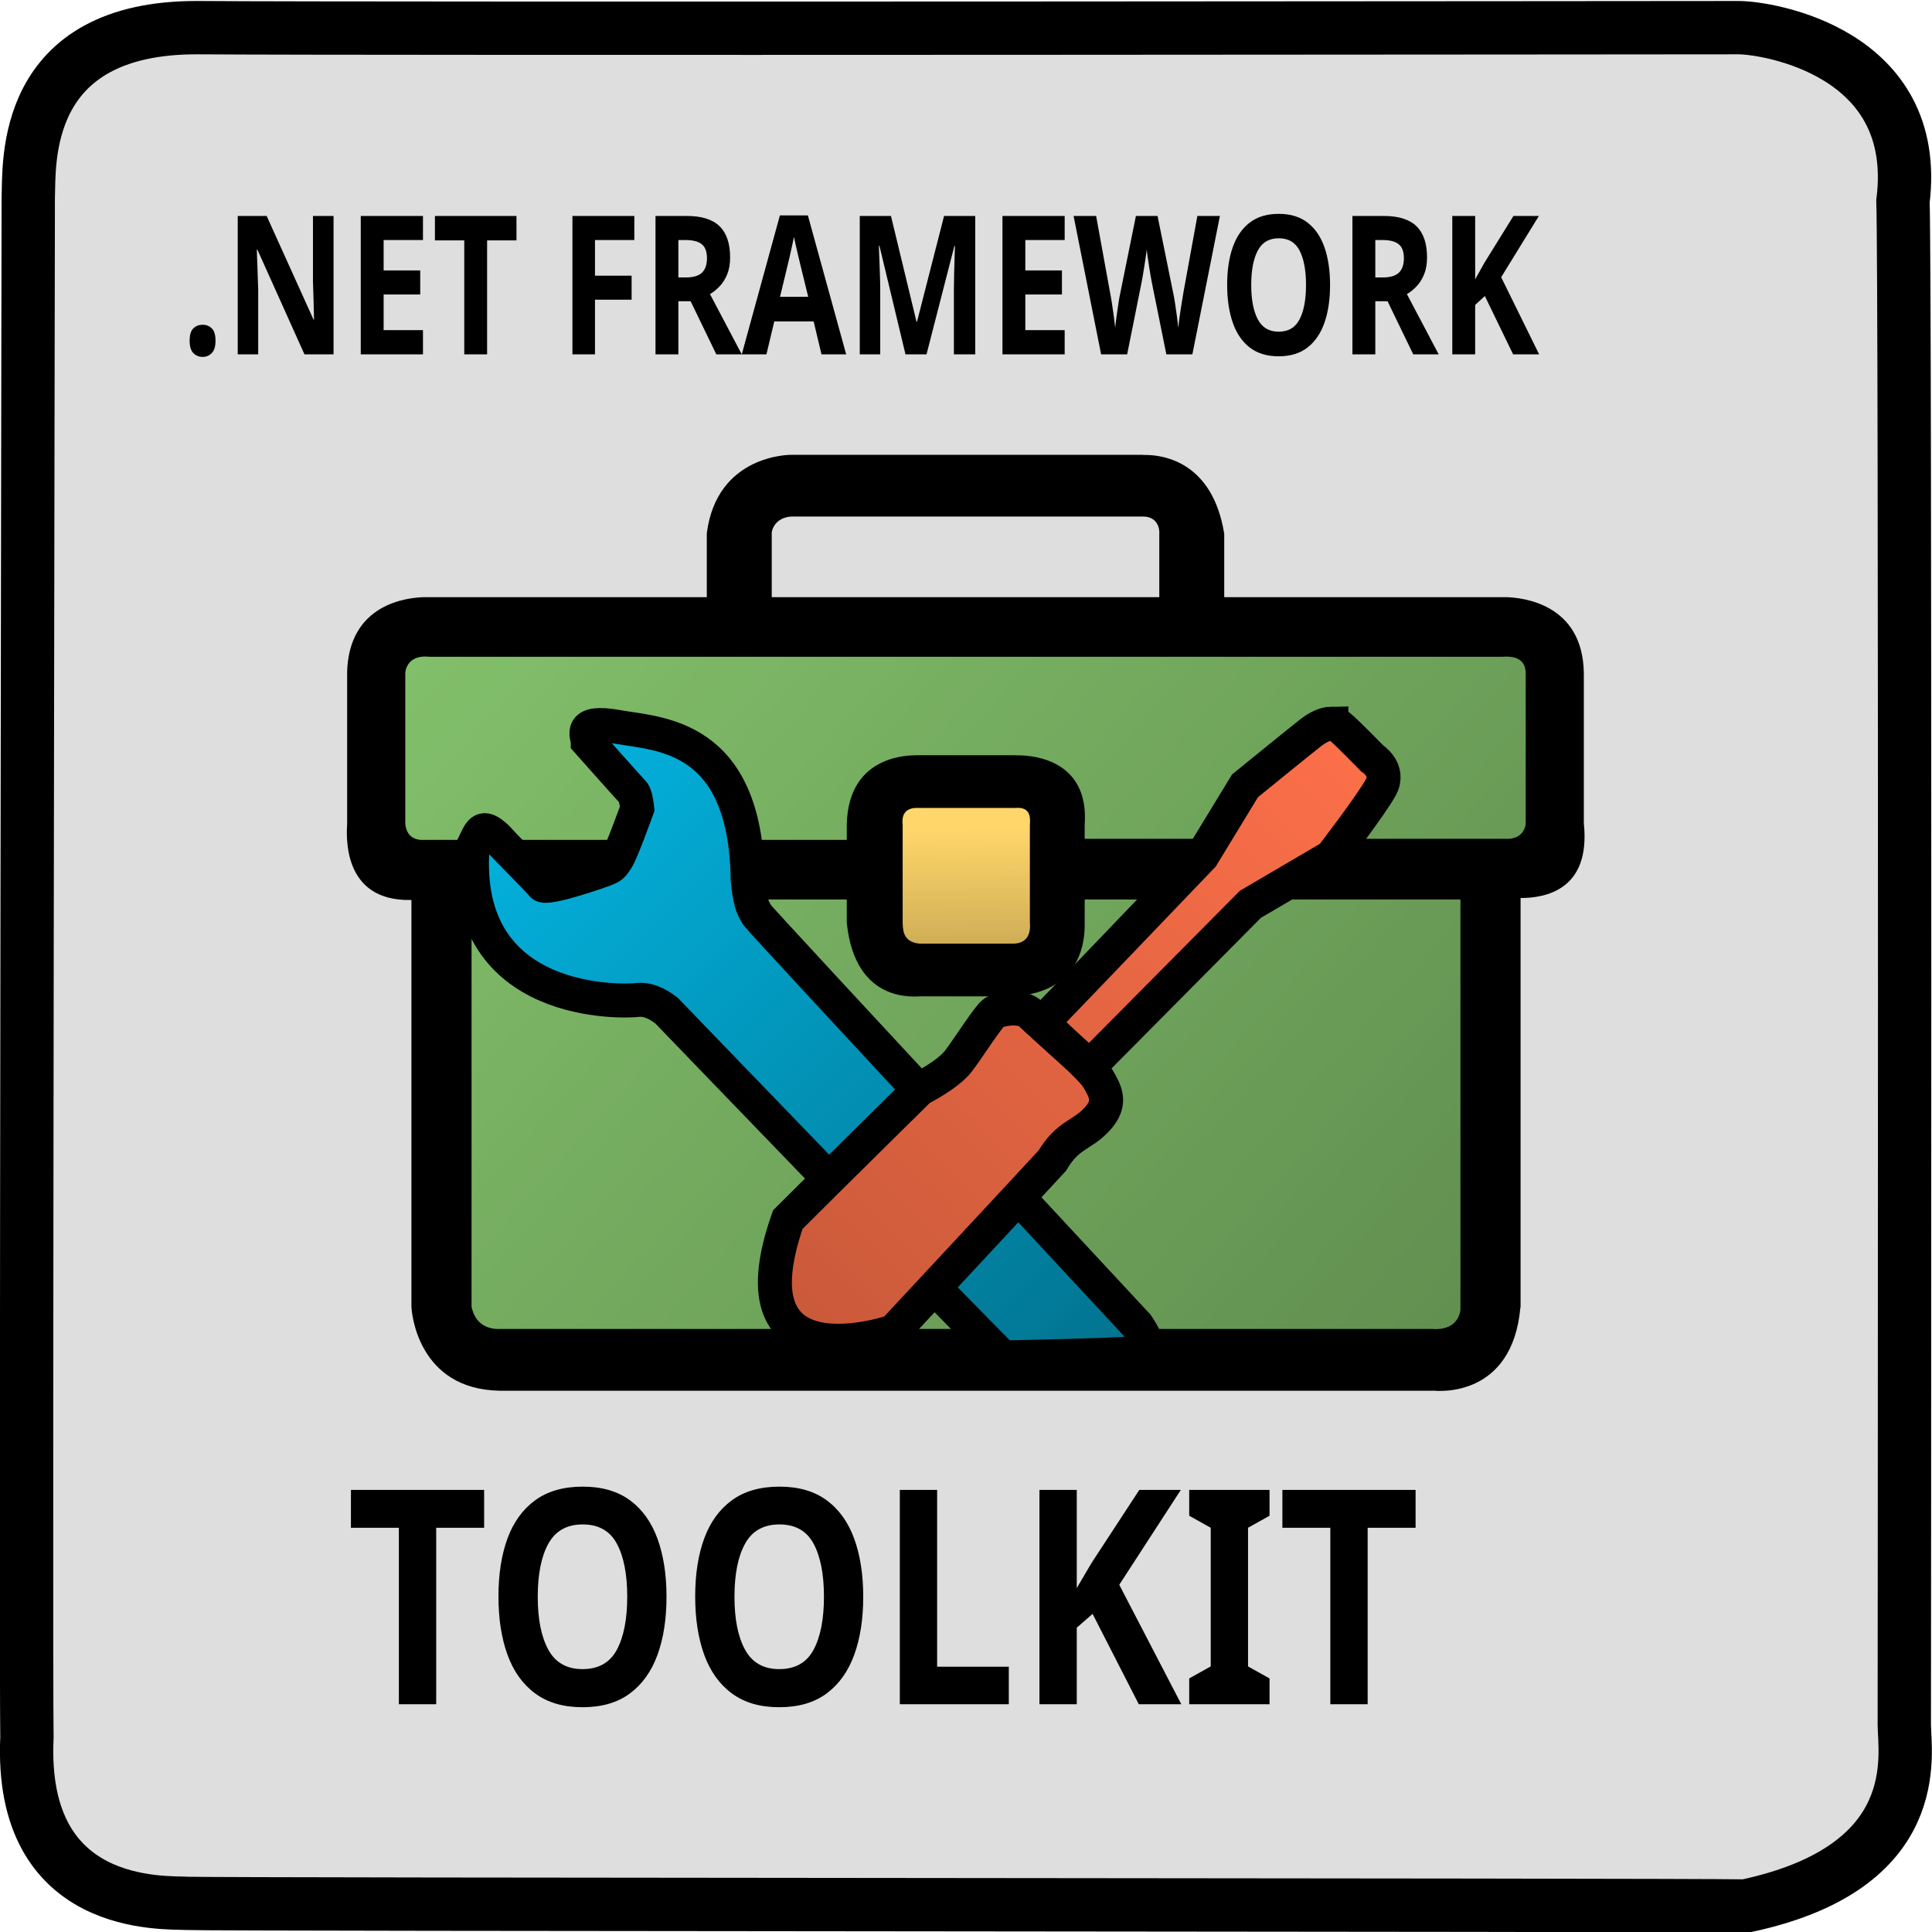
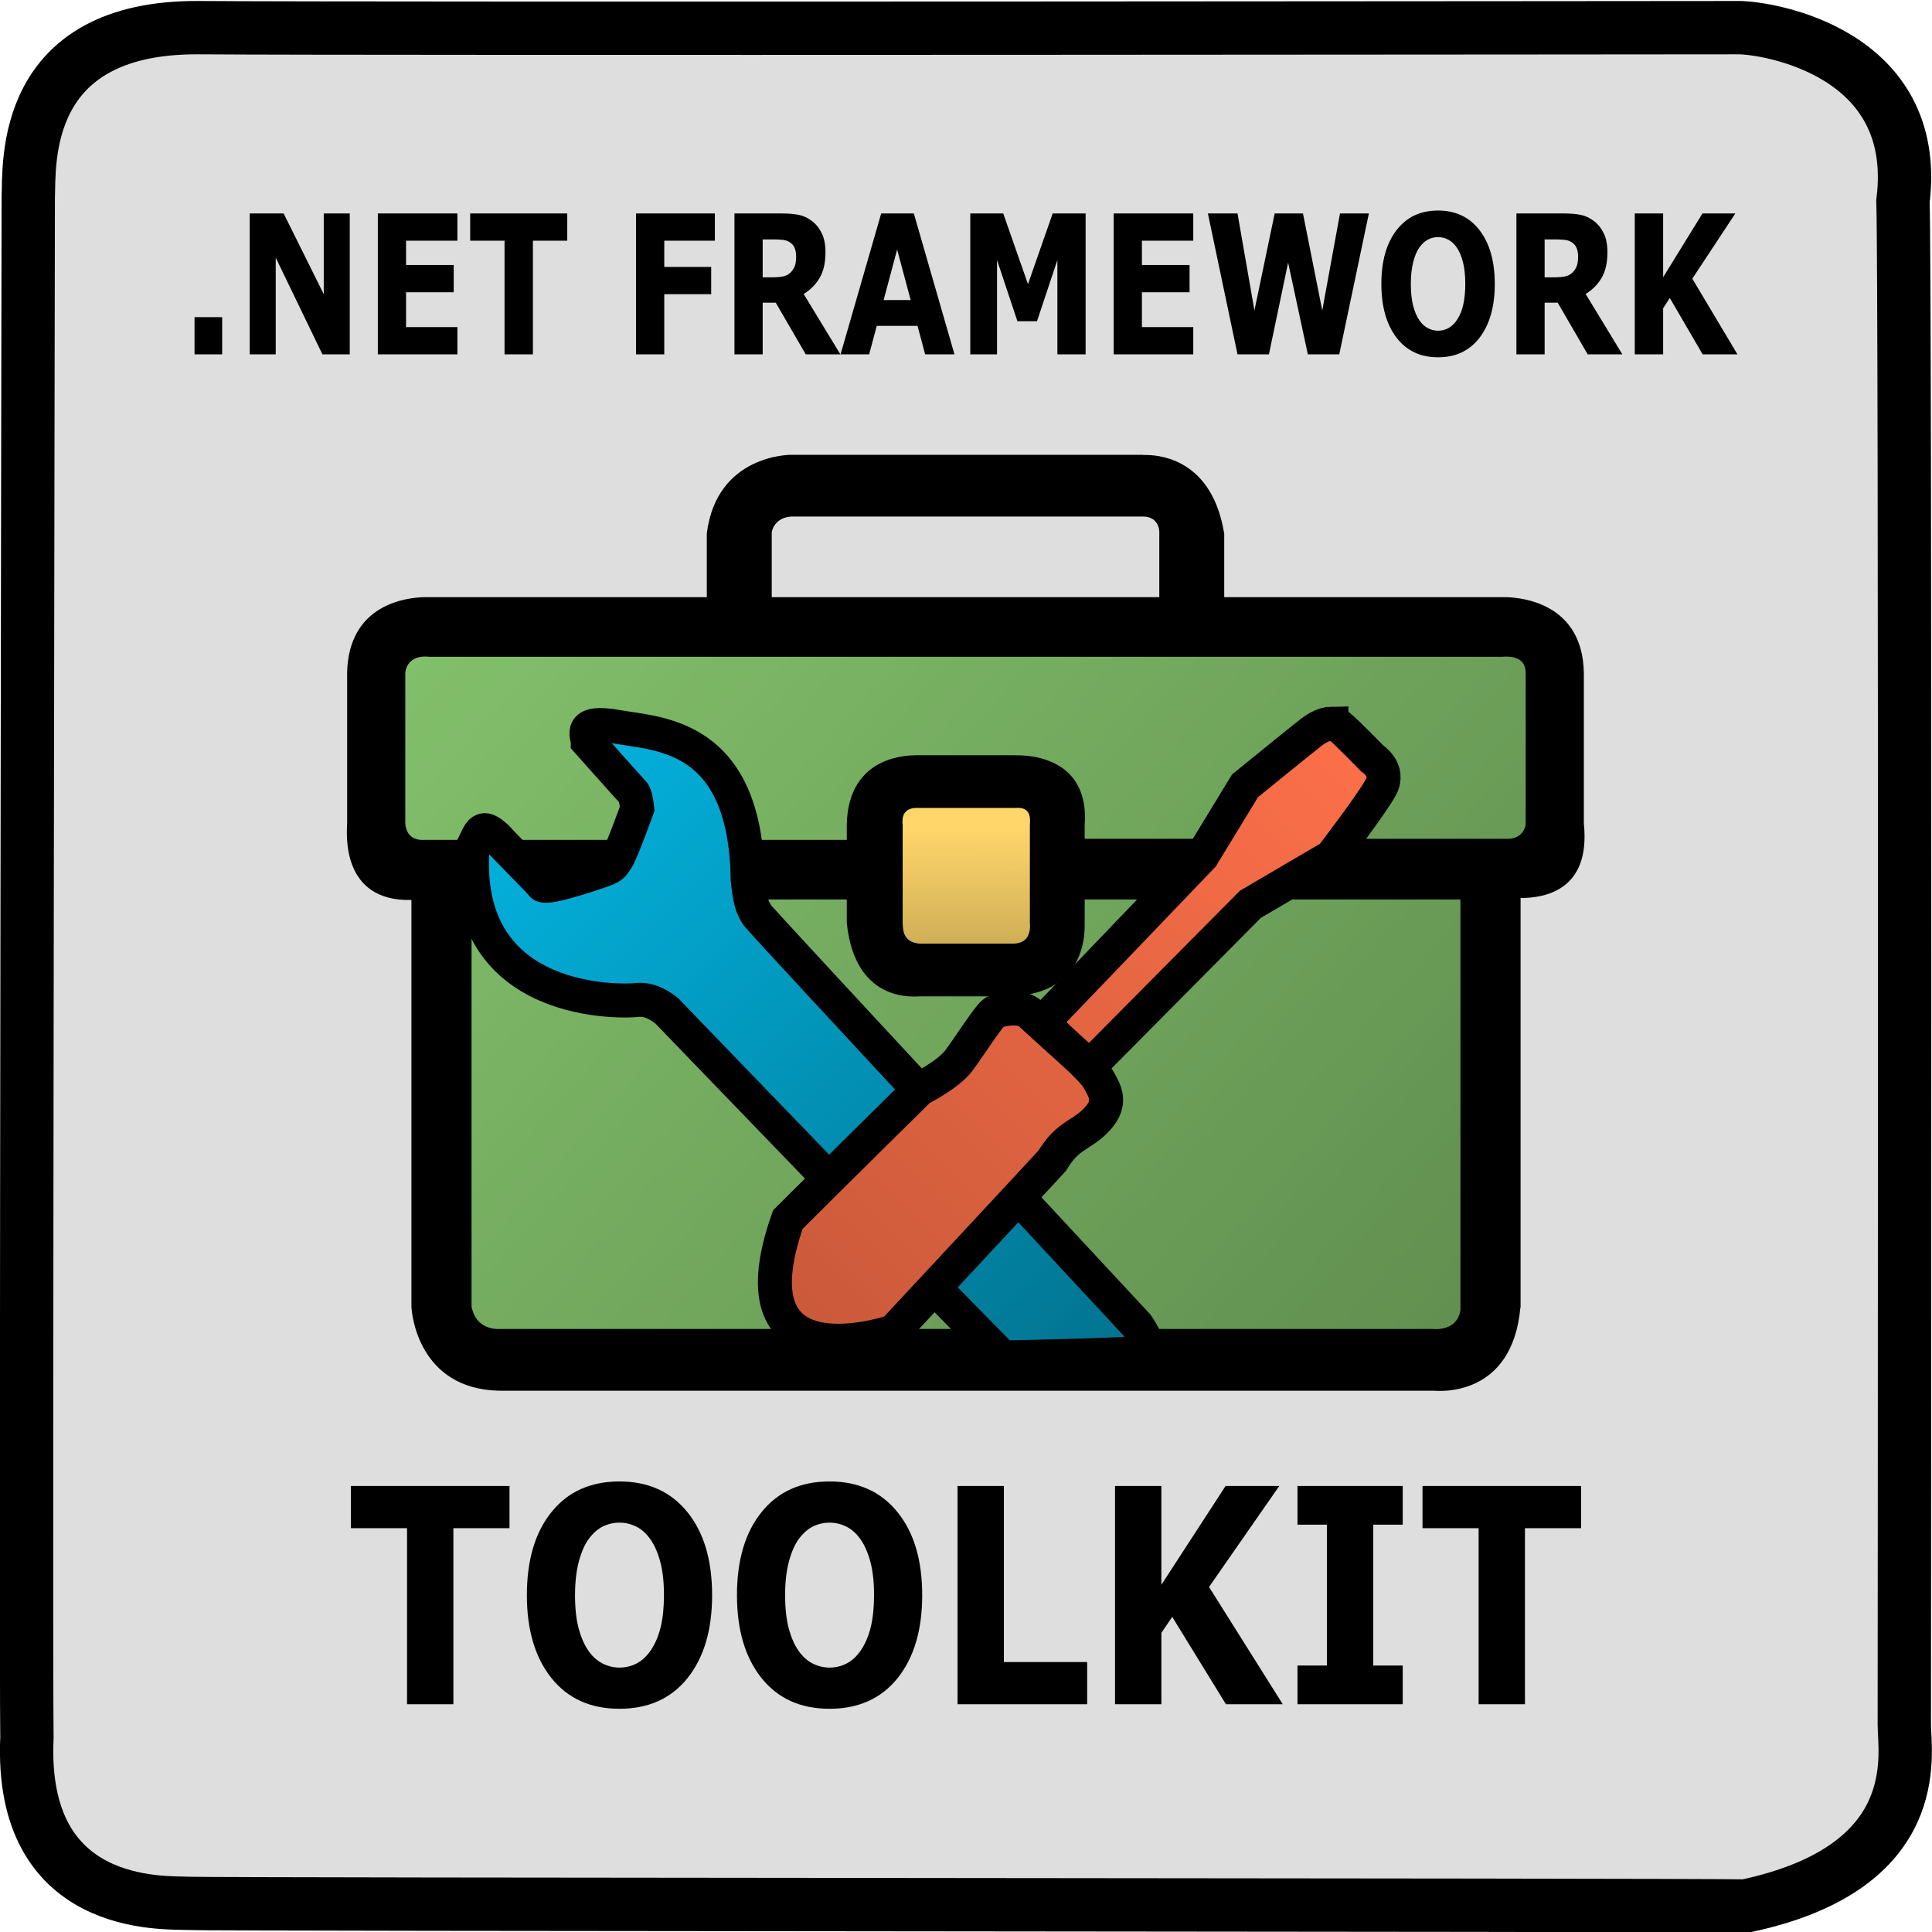
<svg xmlns="http://www.w3.org/2000/svg" xmlns:xlink="http://www.w3.org/1999/xlink" width="1080mm" height="1080mm" viewBox="0 0 1080 1080" version="1.1" id="svg1" xml:space="preserve">
  <defs id="defs1">
    <linearGradient id="linearGradient40">
      <stop style="stop-color:#000000;stop-opacity:1;" offset="0" id="stop40" />
      <stop style="stop-color:#000000;stop-opacity:0;" offset="1" id="stop41" />
    </linearGradient>
    <linearGradient id="linearGradient38">
      <stop style="stop-color:#000000;stop-opacity:1;" offset="0" id="stop38" />
      <stop style="stop-color:#000000;stop-opacity:0;" offset="1" id="stop39" />
    </linearGradient>
    <linearGradient id="linearGradient35">
      <stop style="stop-color:#000000;stop-opacity:1;" offset="0" id="stop35" />
      <stop style="stop-color:#000000;stop-opacity:0;" offset="1" id="stop36" />
    </linearGradient>
    <linearGradient id="linearGradient33">
      <stop style="stop-color:#000000;stop-opacity:1;" offset="0" id="stop33" />
      <stop style="stop-color:#000000;stop-opacity:0;" offset="1" id="stop34" />
    </linearGradient>
    <linearGradient xlink:href="#linearGradient33" id="linearGradient34" x1="1159.201" y1="1259.481" x2="74.835" y2="296.348" gradientUnits="userSpaceOnUse" />
    <linearGradient xlink:href="#linearGradient35" id="linearGradient36" x1="670.526" y1="820.197" x2="228.997" y2="375.674" gradientUnits="userSpaceOnUse" />
    <linearGradient xlink:href="#linearGradient38" id="linearGradient39" x1="101.028" y1="1079.876" x2="778.289" y2="397.376" gradientUnits="userSpaceOnUse" />
    <linearGradient xlink:href="#linearGradient40" id="linearGradient41" x1="541.809" y1="619.638" x2="540.312" y2="463.232" gradientUnits="userSpaceOnUse" />
  </defs>
  <g id="layer2">
    <path style="fill:#dedede;fill-opacity:1;stroke:none;stroke-width:30;stroke-dasharray:none;stroke-opacity:1" d="m 17.992,91.017 8.467,-32.808 19.05,-21.167 31.75,-20.108 25.4,-2.117 873.125,3.175 25.4,2.117 31.75,11.642 13.758,19.05 17.992,26.458 2.117,27.517 -1.058,887.942 -10.583,27.517 -25.4,25.4 -21.167,12.7 -32.808,10.583 -37.042,-1.058 -842.433,-1.058 -33.867,-8.467 -26.458,-14.817 -14.817,-24.342 -6.35,-39.158 z" id="path32" />
    <g id="g27" style="display:inline">
      <path id="rect26" style="display:inline;opacity:1;fill:#8acb71;stroke-width:0.265" d="m 219.268,358.462 v 127.22 h 30.683 V 757.335 H 826.932 V 485.682 h 35.921 V 358.462 Z m 279.885,89.054 h 83.816 v 85.313 h -83.816 z" />
      <path style="display:inline;opacity:0.5;fill:url(#linearGradient34);fill-opacity:1;stroke:none;stroke-width:30;stroke-dasharray:none;stroke-opacity:1" d="m 227.5,350.978 621.134,-0.748 21.702,20.206 -2.245,90.551 -5.987,18.709 -26.941,8.98 -5.238,249.202 -13.47,22.451 -17.212,2.245 -523.1,0.748 -21.702,-13.47 -5.238,-16.464 V 489.424 l -34.424,-9.729 -2.245,-109.26 z" id="path33" />
      <rect style="fill:#ffd66a;fill-opacity:1;stroke-width:0.265" id="rect27" width="97.286" height="93.544" x="492.417" y="443.026" />
-       <rect style="display:inline;fill:url(#linearGradient41);fill-opacity:1;stroke-width:0.265;opacity:0.453" id="rect39" width="97.286" height="93.544" x="492.417" y="443.026" />
+       <rect style="display:inline;opacity:0.453;fill:url(#linearGradient41);fill-opacity:1;stroke-width:0.265" id="rect39" width="97.286" height="93.544" x="492.417" y="443.026" />
      <path id="rect4" style="stroke-width:0.265" d="m 442.847,254.243 v 0.015 c -1.654,-0.147 -42.175,0.084 -47.74,43.857 v 35.703 H 239.802 v 5.2e-4 c -0.243,-0.003 -1.078,-0.035 -2.359,-0.01 -9.383,0.18 -42.731,3.356 -43.421,42.611 0.011,0.004 0.022,0.009 0.034,0.013 v 83.862 c -0.253,5.879 -3.418,43.757 35.928,42.804 V 730.413 h 0.028 c 0.025,3.465 3.702,46.085 49.063,47.005 v 0.003 h 522.148 v -0.059 c 3.198,0.379 44.109,3.746 48.67,-46.354 h 0.123 V 502.005 c 13.471,-0.015 39.288,-4.24 35.361,-41.696 h 0.002 v -83.941 h -0.004 l 5.2e-4,-5.1e-4 c -0.491,-38.879 -34.229,-42.327 -43.502,-42.55 -1.242,-0.03 -2.045,-0.002 -2.271,0.006 v -0.005 H 684.35 V 298.115 h -0.043 c -6.553,-39.953 -33.925,-43.534 -42.922,-43.774 -1.066,-0.028 -1.874,-0.01 -2.359,5.2e-4 v -0.099 z m 0,34.474 v 0.028 h 196.178 v -0.01 c 8.469,0.131 9.179,7.377 9.042,9.381 h -0.015 v 35.703 H 431.405 v -35.703 h -0.013 c -0.14,-0.81 1.252,-8.97 11.456,-9.399 z m -205.03,78.291 c 0.627,0.008 1.288,0.048 1.984,0.123 v 0.009 h 599.769 c 5e-4,10e-4 10e-4,0.002 0.002,0.004 13.19,-1.123 13.207,6.794 13.301,9.226 8.5e-4,0.022 0.002,0.044 0.003,0.067 v 83.735 c -7.8e-4,0.023 -7.9e-4,0.047 0,0.07 v 0.067 h 0.002 c 0.011,1.236 -1.126,9.31 -11.787,8.584 v -0.001 h -0.012 c -0.003,-1.7e-4 -0.005,-3.4e-4 -0.008,-5.2e-4 -2.8e-4,1.8e-4 -7.5e-4,3.5e-4 -0.001,5.2e-4 h -234.723 v -7.735 h -0.001 c 2.613,-35.923 -27.916,-38.762 -36.53,-38.91 -0.844,-0.015 -1.478,-0.003 -1.849,0.005 v -0.07 h -55.716 c -0.028,-0.002 -0.055,-0.004 -0.082,-0.004 -0.036,-5.8e-4 -0.072,1.8e-4 -0.107,0.003 -0.004,3.5e-4 -0.009,6.9e-4 -0.013,10e-4 h -0.015 v 0.001 c -2.495,0.175 -37.809,-1.061 -38.675,38.677 h -0.002 v 8.628 H 237.869 c -0.011,-3.4e-4 -0.022,-5.1e-4 -0.033,-5.1e-4 -0.021,0 -0.043,1.8e-4 -0.066,5.1e-4 h -0.052 v 10e-4 c -1.929,0.042 -10.294,0.912 -11.188,-9.18 h 0.028 v -83.869 c 6.9e-4,-2.8e-4 0.001,-5.1e-4 0.001,-5.1e-4 0.012,-2.548 1.85,-9.553 11.258,-9.431 z m 331.72,84.586 c 7.285,0.304 6.246,7.173 6.184,9.563 h -0.019 V 515.059 c -0.014,0.015 -0.028,0.03 -0.042,0.045 0.015,0.137 0.029,0.272 0.042,0.405 v 0.093 h 0.009 c 1.058,11.552 -6.989,11.907 -9.827,11.915 v -0.014 h -51.939 c -0.004,-0.003 -0.008,-0.005 -0.012,-0.008 -9.747,-0.941 -9.092,-8.578 -9.343,-11.596 h 0.006 v -55.041 h -0.029 c -0.027,-1.146 -1.336,-8.913 7.467,-9.237 v 0.013 h 55.934 v -0.013 c 0.562,-0.041 1.085,-0.05 1.57,-0.03 z M 263.604,502.81 H 473.356 v 12.79 c -0.007,0.005 -0.014,0.011 -0.021,0.016 0.007,0.07 0.014,0.14 0.021,0.21 v 0.074 h 0.008 c 4.695,45.72 38.61,40.969 41.13,41.062 0.091,0.003 0.18,0.002 0.266,-0.004 h 51.125 v -0.03 c 41.468,-1.884 40.58,-35.926 40.43,-41.325 h 0.033 v -12.793 h 210.05 v 228.198 h 0.007 c 0.121,1.511 -0.528,12.599 -15.18,11.948 v -0.047 H 279.074 v 0.021 c -1.886,-0.03 -12.964,0.337 -15.471,-12.55 z" />
    </g>
    <g id="g29">
      <path style="display:inline;fill:#03bdec;fill-opacity:1;stroke:none;stroke-width:19;stroke-dasharray:none;stroke-opacity:1" d="m 328.877,407.194 48.419,4.763 24.342,17.198 11.906,24.342 7.144,55.033 220.927,241.829 -8.202,7.144 -72.496,1.852 -190.5,-195.792 -13.494,-6.879 H 323.85 l -43.392,-20.108 -15.875,-34.66 0.794,-34.925 8.731,-4.763 29.369,32.544 36.777,-8.731 16.669,-37.042 z" id="path30" />
-       <path style="display:inline;fill:url(#linearGradient36);fill-opacity:1;stroke:none;stroke-width:19;stroke-dasharray:none;stroke-opacity:1;opacity:0.444" d="m 328.877,407.194 48.419,4.763 24.342,17.198 11.906,24.342 7.144,55.033 220.927,241.829 -8.202,7.144 -72.496,1.852 -190.5,-195.792 -13.494,-6.879 H 323.85 l -43.392,-20.108 -15.875,-34.66 0.794,-34.925 8.731,-4.763 29.369,32.544 36.777,-8.731 16.669,-37.042 z" id="path34" />
+       <path style="display:inline;opacity:0.444;fill:url(#linearGradient36);fill-opacity:1;stroke:none;stroke-width:19;stroke-dasharray:none;stroke-opacity:1" d="m 328.877,407.194 48.419,4.763 24.342,17.198 11.906,24.342 7.144,55.033 220.927,241.829 -8.202,7.144 -72.496,1.852 -190.5,-195.792 -13.494,-6.879 H 323.85 l -43.392,-20.108 -15.875,-34.66 0.794,-34.925 8.731,-4.763 29.369,32.544 36.777,-8.731 16.669,-37.042 z" id="path34" />
      <path style="display:inline;fill:none;fill-opacity:1;stroke:#000000;stroke-width:19;stroke-dasharray:none;stroke-opacity:1" d="m 372.681,565.008 c -5.238,-4.116 -10.851,-6.735 -16.838,-5.987 -5.987,0.748 -98.409,5.238 -91.673,-85.312 4.49,-8.98 4.864,-13.47 13.47,-5.613 7.858,8.606 23.199,23.573 25.444,26.567 2.245,2.993 33.302,-7.858 35.921,-8.98 2.619,-1.123 3.368,-1.497 5.987,-5.613 2.619,-4.116 11.225,-28.063 11.225,-28.063 0,0 -0.748,-7.484 -2.245,-8.98 -1.497,-1.497 -25.444,-28.437 -25.444,-28.437 0,-3.368 -5.987,-12.348 16.838,-8.232 22.825,4.116 71.468,3.742 72.59,85.312 1.123,11.599 2.619,16.09 5.613,20.206 2.993,4.116 212.159,228.997 212.159,228.997 2.245,3.368 8.606,13.47 4.864,14.967 -3.742,1.497 -79.7,2.993 -79.7,2.993 -3.368,-1.871 -188.211,-193.824 -188.211,-193.824 z" id="path27" />
    </g>
    <g id="g30" style="display:inline">
      <path style="display:inline;fill:#ff714a;fill-opacity:1;stroke:none;stroke-width:19;stroke-dasharray:none;stroke-opacity:1" d="m 566.737,563.827 16.669,5.821 84.931,-87.577 27.252,-42.333 49.212,-35.454 28.84,29.633 -30.427,46.831 -44.45,24.342 -87.842,89.165 1.587,12.7 6.35,9.79 -8.467,11.642 -14.287,10.583 -95.25,104.775 -38.629,5.027 -21.696,-6.615 -8.731,-15.875 8.467,-43.127 72.496,-73.819 21.696,-12.435 20.108,-29.104 z" id="path29" />
-       <path style="display:inline;fill:url(#linearGradient39);fill-opacity:1;stroke:none;stroke-width:19;stroke-dasharray:none;stroke-opacity:1;opacity:0.421" d="m 566.737,563.827 16.669,5.821 84.931,-87.577 27.252,-42.333 49.212,-35.454 28.84,29.633 -30.427,46.831 -44.45,24.342 -87.842,89.165 1.587,12.7 6.35,9.79 -8.467,11.642 -14.287,10.583 -95.25,104.775 -38.629,5.027 -21.696,-6.615 -8.731,-15.875 8.467,-43.127 72.496,-73.819 21.696,-12.435 20.108,-29.104 z" id="path38" />
+       <path style="display:inline;opacity:0.421;fill:url(#linearGradient39);fill-opacity:1;stroke:none;stroke-width:19;stroke-dasharray:none;stroke-opacity:1" d="m 566.737,563.827 16.669,5.821 84.931,-87.577 27.252,-42.333 49.212,-35.454 28.84,29.633 -30.427,46.831 -44.45,24.342 -87.842,89.165 1.587,12.7 6.35,9.79 -8.467,11.642 -14.287,10.583 -95.25,104.775 -38.629,5.027 -21.696,-6.615 -8.731,-15.875 8.467,-43.127 72.496,-73.819 21.696,-12.435 20.108,-29.104 z" id="path38" />
      <path id="path28" style="fill:none;fill-opacity:1;stroke:#000000;stroke-width:19;stroke-dasharray:none;stroke-opacity:1" d="m 744.24,404.517 c -3.654,0.041 -7.882,2.26 -11.226,4.833 -4.864,3.742 -37.044,29.934 -37.044,29.934 l -23.947,39.289 c 0,0 -84.564,88.306 -89.055,92.796 l 12.429,12.8 c -8.196,-7.448 -16.541,-14.668 -19.164,-17.29 -5.238,-5.238 -17.212,-2.619 -20.205,-1.122 -2.993,1.497 -14.219,19.457 -20.205,27.315 -5.987,7.858 -21.703,15.715 -21.703,15.715 0,0 -48.269,47.52 -73.713,72.965 -33.302,94.667 59.12,62.488 59.12,62.488 0,0 81.197,-87.183 88.68,-95.415 8.98,-14.967 16.464,-13.845 25.07,-23.199 8.606,-9.354 4.49,-15.715 0.374,-22.824 -0.84,-1.451 -2.678,-3.588 -5.115,-6.115 l 90.427,-91.172 45.276,-26.566 c 0,0 22.451,-29.186 27.689,-38.914 5.238,-9.729 -4.864,-16.089 -4.864,-16.089 0,0 -14.219,-14.593 -18.335,-17.961 -1.286,-1.052 -2.828,-1.484 -4.489,-1.465 z" />
      <path id="rect29" style="display:inline;fill:none;stroke:#000000;stroke-width:19" transform="rotate(42.39841)" d="m 826.03,29.572 h 17.33 v 0.463 h -17.33 z" />
    </g>
    <g id="g31">
-       <text xml:space="preserve" style="font-style:normal;font-variant:normal;font-weight:bold;font-stretch:normal;font-size:152.254px;font-family:sans-serif;-inkscape-font-specification:'sans-serif Bold';text-align:start;writing-mode:lr-tb;direction:ltr;text-anchor:start;fill:#000000;fill-opacity:1;stroke:none;stroke-width:56.945;stroke-dasharray:none;stroke-opacity:1" x="213.15" y="864.437" id="text31" transform="scale(0.9073746,1.102081)">
-         <tspan id="tspan31" style="stroke-width:56.945" x="213.15" y="864.437">TOOLKIT</tspan>
-       </text>
-       <text xml:space="preserve" style="font-style:normal;font-variant:normal;font-weight:bold;font-stretch:normal;font-size:95.727px;font-family:sans-serif;-inkscape-font-specification:'sans-serif Bold';text-align:start;writing-mode:lr-tb;direction:ltr;text-anchor:start;fill:#000000;fill-opacity:1;stroke:none;stroke-width:35.803;stroke-dasharray:none;stroke-opacity:1" x="114.52" y="175.034" id="text30" transform="scale(0.8835822,1.131757)">
-         <tspan id="tspan30" style="font-style:normal;font-variant:normal;font-weight:bold;font-stretch:normal;font-size:95.727px;font-family:sans-serif;-inkscape-font-specification:'sans-serif Bold';fill:#000000;stroke-width:35.803" x="114.52" y="175.034">.NET FRAMEWORK</tspan>
-       </text>
+       <path d="m 284.811,854.279 h -31.367 v 98.4 h -25.903 v -98.4 h -31.367 v -23.596 h 88.638 z m 113.26,37.443 q 0,29.168 -13.761,46.373 -13.761,17.124 -38.046,17.124 -24.217,0 -37.978,-17.124 -13.761,-17.206 -13.761,-46.373 0,-29.413 13.761,-46.455 13.761,-17.124 37.978,-17.124 24.15,0 37.978,17.124 13.829,17.042 13.829,46.455 z m -34.335,30.888 q 3.778,-5.571 5.599,-13.109 1.821,-7.62 1.821,-17.861 0,-10.979 -2.091,-18.68 -2.091,-7.702 -5.464,-12.454 -3.44,-4.916 -7.96,-7.128 -4.452,-2.212 -9.309,-2.212 -4.924,0 -9.309,2.13 -4.317,2.13 -7.96,7.046 -3.373,4.588 -5.531,12.699 -2.091,8.029 -2.091,18.68 0,10.897 2.024,18.599 2.091,7.62 5.464,12.454 3.373,4.834 7.892,7.128 4.52,2.294 9.511,2.294 4.992,0 9.511,-2.294 4.52,-2.376 7.892,-7.292 z m 151.778,-30.888 q 0,29.168 -13.761,46.373 -13.761,17.124 -38.046,17.124 -24.217,0 -37.978,-17.124 -13.761,-17.206 -13.761,-46.373 0,-29.413 13.761,-46.455 13.761,-17.124 37.978,-17.124 24.15,0 37.978,17.124 13.829,17.042 13.829,46.455 z m -34.335,30.888 q 3.778,-5.571 5.599,-13.109 1.821,-7.62 1.821,-17.861 0,-10.979 -2.091,-18.68 -2.091,-7.702 -5.464,-12.454 -3.44,-4.916 -7.96,-7.128 -4.452,-2.212 -9.309,-2.212 -4.924,0 -9.309,2.13 -4.317,2.13 -7.96,7.046 -3.373,4.588 -5.531,12.699 -2.091,8.029 -2.091,18.68 0,10.897 2.024,18.599 2.091,7.62 5.464,12.454 3.373,4.834 7.892,7.128 4.52,2.294 9.511,2.294 4.992,0 9.511,-2.294 4.52,-2.376 7.892,-7.292 z m 126.549,30.069 H 535.278 V 830.683 h 25.903 v 98.4 h 46.545 z m 109.347,0 h -31.772 l -30.018,-48.831 -6.071,8.931 v 39.901 H 623.309 V 830.683 h 25.903 v 55.222 l 35.887,-55.222 h 30.018 l -39.26,56.451 z m 67.052,0 H 725.304 V 931.049 h 16.459 v -78.736 h -16.459 v -21.63 h 58.822 v 21.63 h -16.459 v 78.736 h 16.459 z m 99.701,-98.4 h -31.367 v 98.4 h -25.903 v -98.4 h -31.367 v -23.596 h 88.638 z" id="text31" style="font-weight:bold;font-size:152.254px;-inkscape-font-specification:'sans-serif Bold';stroke-width:56.945" aria-label="TOOLKIT" />
+       <path d="M 124.192,198.096 H 108.746 V 177.306 h 15.446 z m 71.325,0 h -15.281 l -26.102,-54.064 v 54.064 h -14.538 v -78.768 h 18.957 l 22.426,45.124 v -45.124 h 14.538 z m 60.174,0 h -44.48 v -78.768 h 44.48 v 15.235 h -28.703 v 13.595 h 26.638 v 15.235 h -26.638 v 19.467 h 28.703 z m 61.413,-63.533 h -19.204 v 63.533 h -15.859 v -63.533 h -19.204 v -15.235 h 54.268 z m 82.517,0 h -28.29 v 14.653 h 26.225 v 15.235 h -26.225 v 33.644 h -15.777 v -78.768 h 44.067 z m 45.43,8.887 q 0,-2.962 -0.95,-5.078 -0.95,-2.116 -3.263,-3.333 -1.611,-0.846 -3.758,-1.005 -2.148,-0.212 -4.997,-0.212 h -5.741 v 21.213 h 4.873 q 3.8,0 6.36,-0.476 2.561,-0.476 4.295,-2.169 1.652,-1.64 2.395,-3.597 0.785,-2.01 0.785,-5.343 z m 24.739,54.646 h -19.37 l -16.768,-28.883 h -7.31 v 28.883 h -15.777 v -78.768 h 26.597 q 5.452,0 9.375,0.794 3.924,0.793 7.351,3.438 3.469,2.645 5.493,6.877 2.065,4.179 2.065,10.527 0,8.729 -3.18,14.23 -3.139,5.502 -9.003,9.152 z m 63.767,0 h -16.396 l -4.254,-15.923 h -22.798 l -4.254,15.923 h -15.983 l 22.715,-78.768 h 18.255 z m -24.491,-30.365 -7.558,-28.249 -7.558,28.249 z m 97.798,30.365 h -15.777 v -52.741 l -11.399,34.226 h -10.944 l -11.399,-34.226 v 52.741 H 542.395 v -78.768 h 18.42 l 13.835,39.516 13.794,-39.516 h 18.42 z m 60.174,0 h -44.48 v -78.768 h 44.48 v 15.235 h -28.703 v 13.595 h 26.638 v 15.235 h -26.638 v 19.467 h 28.703 z m 98.17,-78.768 -16.561,78.768 h -17.552 l -11.027,-51.313 -10.738,51.313 h -17.552 l -16.561,-78.768 h 16.561 l 9.458,54.223 11.316,-54.223 h 15.818 l 10.779,54.223 9.912,-54.223 z m 70.375,39.411 q 0,18.832 -8.425,29.941 -8.425,11.056 -23.293,11.056 -14.827,0 -23.252,-11.056 -8.425,-11.109 -8.425,-29.941 0,-18.991 8.425,-29.994 8.425,-11.056 23.252,-11.056 14.785,0 23.252,11.056 8.466,11.003 8.466,29.994 z m -21.022,19.943 q 2.313,-3.597 3.428,-8.464 1.115,-4.92 1.115,-11.532 0,-7.089 -1.28,-12.061 -1.28,-4.973 -3.345,-8.041 -2.106,-3.174 -4.873,-4.602 -2.726,-1.428 -5.699,-1.428 -3.015,0 -5.699,1.375 -2.643,1.375 -4.873,4.549 -2.065,2.962 -3.387,8.2 -1.28,5.184 -1.28,12.061 0,7.036 1.239,12.008 1.28,4.92 3.345,8.041 2.065,3.121 4.832,4.602 2.767,1.481 5.823,1.481 3.056,0 5.823,-1.481 2.767,-1.534 4.832,-4.708 z M 882.17,143.45 q 0,-2.962 -0.95,-5.078 -0.95,-2.116 -3.263,-3.333 -1.611,-0.846 -3.758,-1.005 -2.148,-0.212 -4.997,-0.212 h -5.741 v 21.213 h 4.873 q 3.8,0 6.36,-0.476 2.561,-0.476 4.295,-2.169 1.652,-1.64 2.395,-3.597 0.785,-2.01 0.785,-5.343 z m 24.739,54.646 h -19.37 l -16.768,-28.883 h -7.31 v 28.883 H 847.685 v -78.768 h 26.597 q 5.452,0 9.375,0.794 3.924,0.793 7.351,3.438 3.469,2.645 5.493,6.877 2.065,4.179 2.065,10.527 0,8.729 -3.18,14.23 -3.139,5.502 -9.003,9.152 z m 64.345,0 h -19.452 l -18.379,-31.528 -3.717,5.766 v 25.762 h -15.859 v -78.768 h 15.859 v 35.655 L 951.678,119.328 h 18.379 L 946.02,155.776 Z" id="text30" style="font-weight:bold;font-size:95.727px;-inkscape-font-specification:'sans-serif Bold';stroke-width:35.803" aria-label=".NET FRAMEWORK" />
    </g>
    <path style="fill:none;fill-opacity:1;stroke:#000000;stroke-width:29.814;stroke-dasharray:none;stroke-opacity:1" d="m 15.797,110.307 c 0.746,-18.525 -4.479,-95.591 95.542,-94.85 100.02,0.741 844.946,0 860.621,0 15.675,0 102.259,13.338 91.809,97.073 1.493,42.238 0.747,851.429 0.747,851.429 0,16.302 12.689,80.03 -88.824,101.519 -39.56,-0.741 -858.382,-0.741 -871.071,-1.482 -12.689,-0.741 -94.049,4.446 -89.57,-92.627 -0.746,-53.353 0.746,-861.062 0.746,-861.062 z" id="path31" />
  </g>
</svg>
